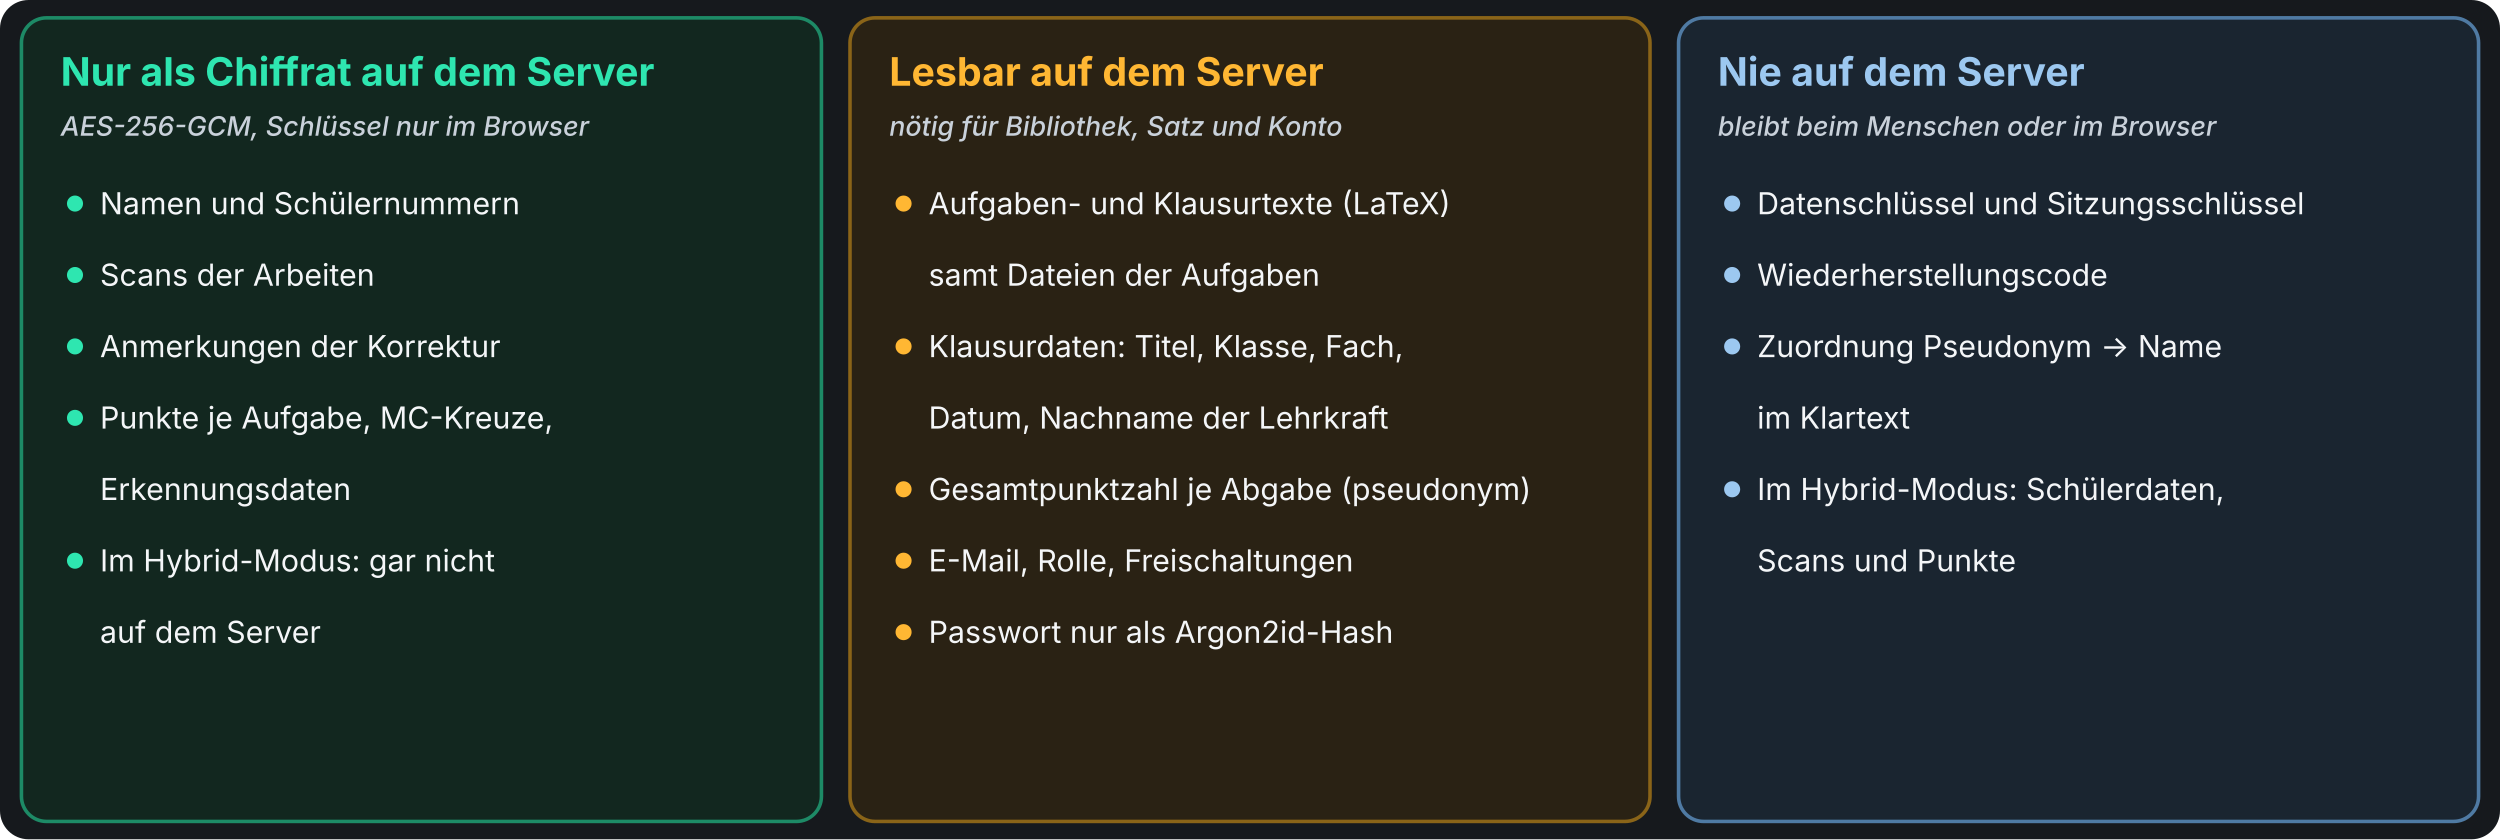
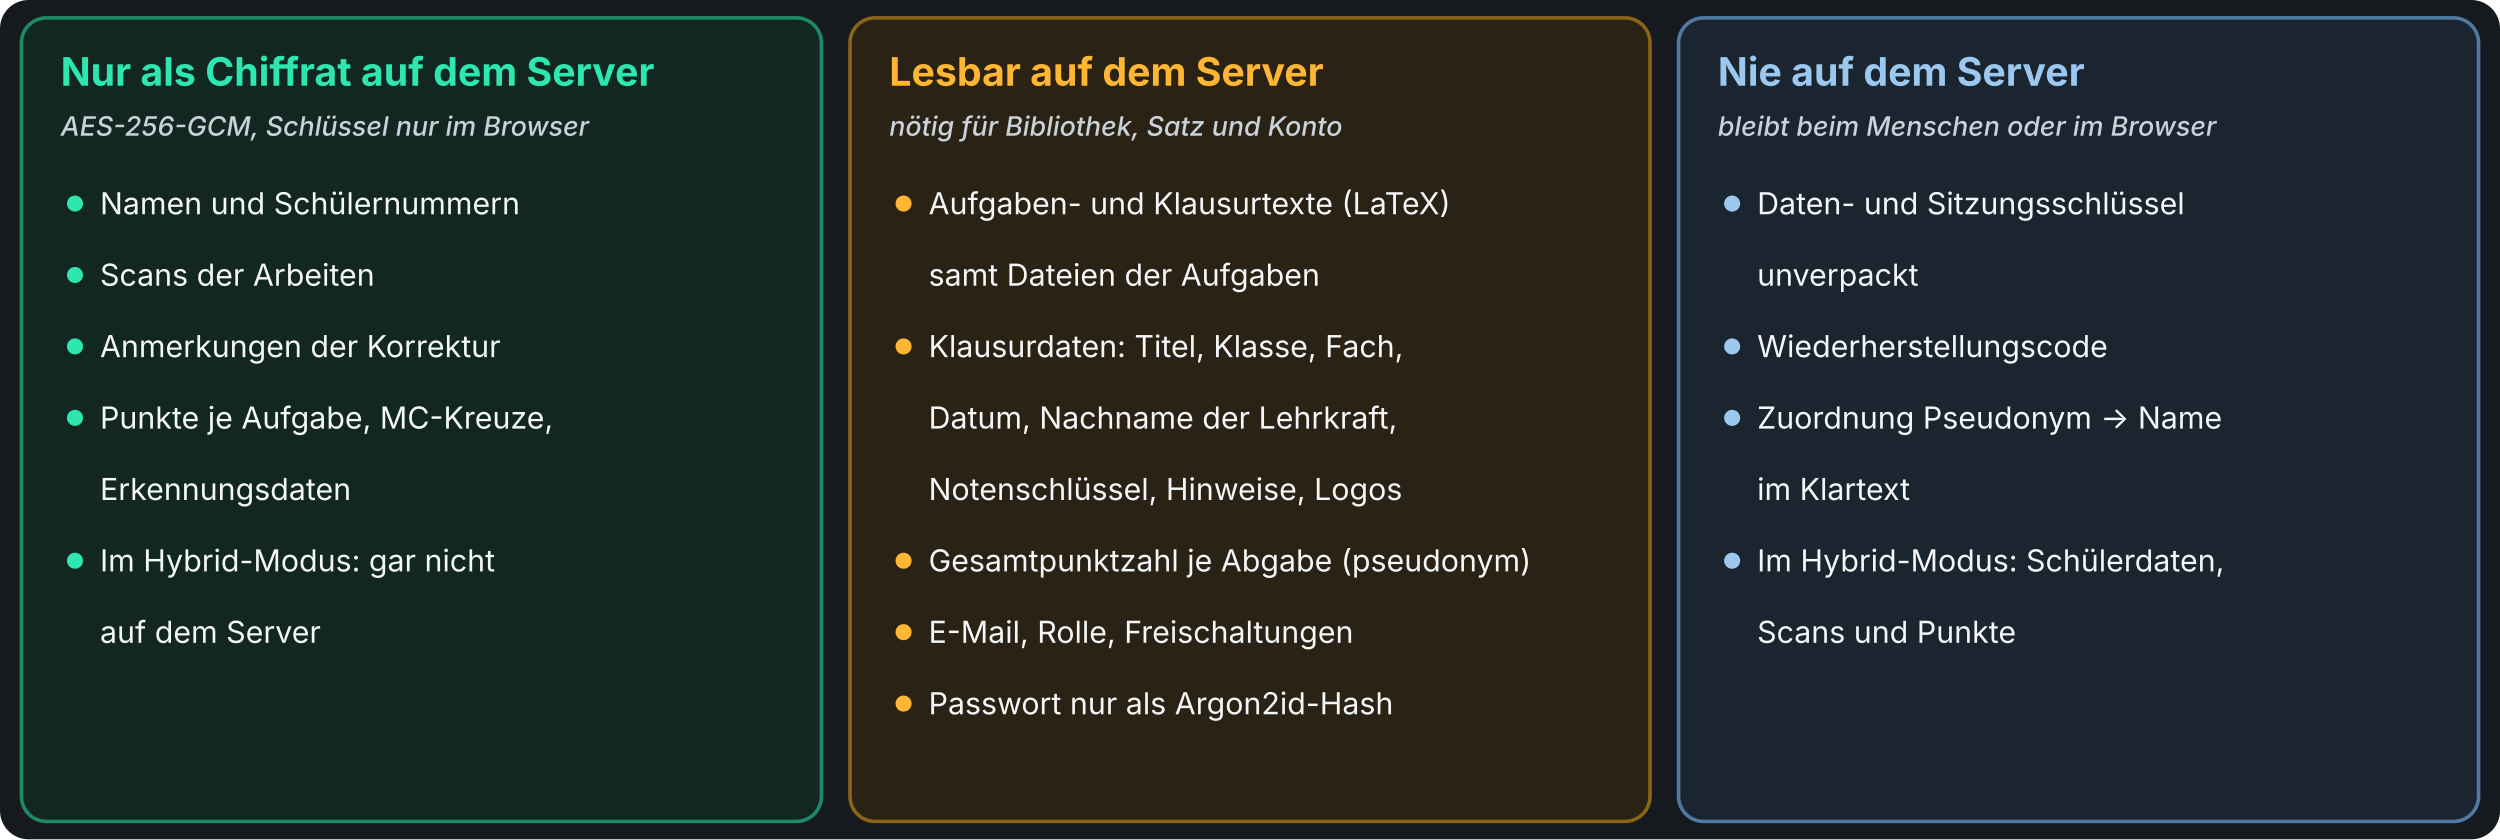
<svg xmlns="http://www.w3.org/2000/svg" viewBox="0 0 1400 470" width="1400" height="470" font-family="Inter, 'Segoe UI', system-ui, sans-serif">
  <defs>
-     <marker id="ac9d1da" viewBox="0 0 10 10" refX="9" refY="5" markerWidth="7" markerHeight="7" orient="auto">
-       <path d="M0,0 L10,5 L0,10 z" fill="#c9d1da" />
+     <marker id="a2ee6b0" viewBox="0 0 10 10" refX="9" refY="5" markerWidth="7" markerHeight="7" orient="auto">
+       <path d="M0,0 L10,5 L0,10 z" fill="#2ee6b0" />
    </marker>
-     <marker id="sc9d1da" viewBox="0 0 10 10" refX="1" refY="5" markerWidth="7" markerHeight="7" orient="auto">
-       <path d="M10,0 L0,5 L10,10 z" fill="#c9d1da" />
+     <marker id="s2ee6b0" viewBox="0 0 10 10" refX="1" refY="5" markerWidth="7" markerHeight="7" orient="auto">
+       <path d="M10,0 L0,5 L10,10 z" fill="#2ee6b0" />
+     </marker>
+     <marker id="affb733" viewBox="0 0 10 10" refX="9" refY="5" markerWidth="7" markerHeight="7" orient="auto">
+       <path d="M0,0 L10,5 L0,10 z" fill="#ffb733" />
+     </marker>
+     <marker id="sffb733" viewBox="0 0 10 10" refX="1" refY="5" markerWidth="7" markerHeight="7" orient="auto">
+       <path d="M10,0 L0,5 L10,10 z" fill="#ffb733" />
    </marker>
    <marker id="aff9e94" viewBox="0 0 10 10" refX="9" refY="5" markerWidth="7" markerHeight="7" orient="auto">
      <path d="M0,0 L10,5 L0,10 z" fill="#ff9e94" />
    </marker>
    <marker id="sff9e94" viewBox="0 0 10 10" refX="1" refY="5" markerWidth="7" markerHeight="7" orient="auto">
      <path d="M10,0 L0,5 L10,10 z" fill="#ff9e94" />
    </marker>
-     <marker id="affb733" viewBox="0 0 10 10" refX="9" refY="5" markerWidth="7" markerHeight="7" orient="auto">
-       <path d="M0,0 L10,5 L0,10 z" fill="#ffb733" />
+     <marker id="ac9d1da" viewBox="0 0 10 10" refX="9" refY="5" markerWidth="7" markerHeight="7" orient="auto">
+       <path d="M0,0 L10,5 L0,10 z" fill="#c9d1da" />
    </marker>
-     <marker id="sffb733" viewBox="0 0 10 10" refX="1" refY="5" markerWidth="7" markerHeight="7" orient="auto">
-       <path d="M10,0 L0,5 L10,10 z" fill="#ffb733" />
-     </marker>
-     <marker id="a2ee6b0" viewBox="0 0 10 10" refX="9" refY="5" markerWidth="7" markerHeight="7" orient="auto">
-       <path d="M0,0 L10,5 L0,10 z" fill="#2ee6b0" />
-     </marker>
-     <marker id="s2ee6b0" viewBox="0 0 10 10" refX="1" refY="5" markerWidth="7" markerHeight="7" orient="auto">
-       <path d="M10,0 L0,5 L10,10 z" fill="#2ee6b0" />
+     <marker id="sc9d1da" viewBox="0 0 10 10" refX="1" refY="5" markerWidth="7" markerHeight="7" orient="auto">
+       <path d="M10,0 L0,5 L10,10 z" fill="#c9d1da" />
    </marker>
    <marker id="a9cc8f0" viewBox="0 0 10 10" refX="9" refY="5" markerWidth="7" markerHeight="7" orient="auto">
      <path d="M0,0 L10,5 L0,10 z" fill="#9cc8f0" />
    </marker>
    <marker id="s9cc8f0" viewBox="0 0 10 10" refX="1" refY="5" markerWidth="7" markerHeight="7" orient="auto">
      <path d="M10,0 L0,5 L10,10 z" fill="#9cc8f0" />
    </marker>
  </defs>
  <rect width="1400" height="470" rx="16" fill="#16191d" />
  <rect x="12" y="10" width="448" height="450" rx="14" fill="#12271f" stroke="#1d8a66" stroke-width="2" />
  <text x="34" y="48" font-size="22" fill="#2ee6b0" font-weight="700" text-anchor="start">Nur als Chiffrat auf dem Server</text>
  <text x="34" y="76" font-size="15" fill="#c9d1da" font-weight="500" text-anchor="start" font-style="italic">AES-256-GCM, Schlüssel nur im Browser</text>
  <circle cx="42" cy="114" r="4.5" fill="#2ee6b0" />
  <text x="56" y="120" font-size="17" fill="#f4f6f8" font-weight="400" text-anchor="start">Namen und Schülernummern</text>
  <circle cx="42" cy="154" r="4.5" fill="#2ee6b0" />
  <text x="56" y="160" font-size="17" fill="#f4f6f8" font-weight="400" text-anchor="start">Scans der Arbeiten</text>
  <circle cx="42" cy="194" r="4.5" fill="#2ee6b0" />
  <text x="56" y="200" font-size="17" fill="#f4f6f8" font-weight="400" text-anchor="start">Anmerkungen der Korrektur</text>
  <circle cx="42" cy="234" r="4.5" fill="#2ee6b0" />
  <text x="56" y="240" font-size="17" fill="#f4f6f8" font-weight="400" text-anchor="start">Punkte je Aufgabe, MC-Kreuze,</text>
  <text x="56" y="280" font-size="17" fill="#f4f6f8" font-weight="400" text-anchor="start">Erkennungsdaten</text>
  <circle cx="42" cy="314" r="4.5" fill="#2ee6b0" />
  <text x="56" y="320" font-size="17" fill="#f4f6f8" font-weight="400" text-anchor="start">Im Hybrid-Modus: gar nicht</text>
  <text x="56" y="360" font-size="17" fill="#f4f6f8" font-weight="400" text-anchor="start">auf dem Server</text>
  <rect x="476" y="10" width="448" height="450" rx="14" fill="#2a2214" stroke="#8a6418" stroke-width="2" />
  <text x="498" y="48" font-size="22" fill="#ffb733" font-weight="700" text-anchor="start">Lesbar auf dem Server</text>
  <text x="498" y="76" font-size="15" fill="#c9d1da" font-weight="500" text-anchor="start" font-style="italic">nötig für Bibliothek, Satz und Konto</text>
  <circle cx="506" cy="114" r="4.5" fill="#ffb733" />
  <text x="520" y="120" font-size="17" fill="#f4f6f8" font-weight="400" text-anchor="start">Aufgaben- und Klausurtexte (LaTeX)</text>
  <text x="520" y="160" font-size="17" fill="#f4f6f8" font-weight="400" text-anchor="start">samt Dateien der Aufgaben</text>
  <circle cx="506" cy="194" r="4.5" fill="#ffb733" />
  <text x="520" y="200" font-size="17" fill="#f4f6f8" font-weight="400" text-anchor="start">Klausurdaten: Titel, Klasse, Fach,</text>
-   <text x="520" y="240" font-size="17" fill="#f4f6f8" font-weight="400" text-anchor="start">Datum, Nachname der Lehrkraft</text>
-   <circle cx="506" cy="274" r="4.5" fill="#ffb733" />
-   <text x="520" y="280" font-size="17" fill="#f4f6f8" font-weight="400" text-anchor="start">Gesamtpunktzahl je Abgabe (pseudonym)</text>
+   <text x="520" y="240" font-size="17" fill="#f4f6f8" font-weight="400" text-anchor="start">Datum, Nachname der Lehrkraft,</text>
+   <text x="520" y="280" font-size="17" fill="#f4f6f8" font-weight="400" text-anchor="start">Notenschlüssel, Hinweise, Logos</text>
  <circle cx="506" cy="314" r="4.5" fill="#ffb733" />
-   <text x="520" y="320" font-size="17" fill="#f4f6f8" font-weight="400" text-anchor="start">E-Mail, Rolle, Freischaltungen</text>
+   <text x="520" y="320" font-size="17" fill="#f4f6f8" font-weight="400" text-anchor="start">Gesamtpunktzahl je Abgabe (pseudonym)</text>
  <circle cx="506" cy="354" r="4.5" fill="#ffb733" />
-   <text x="520" y="360" font-size="17" fill="#f4f6f8" font-weight="400" text-anchor="start">Passwort nur als Argon2id-Hash</text>
+   <text x="520" y="360" font-size="17" fill="#f4f6f8" font-weight="400" text-anchor="start">E-Mail, Rolle, Freischaltungen</text>
+   <circle cx="506" cy="394" r="4.5" fill="#ffb733" />
+   <text x="520" y="400" font-size="17" fill="#f4f6f8" font-weight="400" text-anchor="start">Passwort nur als Argon2id-Hash</text>
  <rect x="940" y="10" width="448" height="450" rx="14" fill="#1a2530" stroke="#4f7aa3" stroke-width="2" />
  <text x="962" y="48" font-size="22" fill="#9cc8f0" font-weight="700" text-anchor="start">Nie auf dem Server</text>
  <text x="962" y="76" font-size="15" fill="#c9d1da" font-weight="500" text-anchor="start" font-style="italic">bleibt beim Menschen oder im Browser</text>
  <circle cx="970" cy="114" r="4.5" fill="#9cc8f0" />
-   <text x="984" y="120" font-size="17" fill="#f4f6f8" font-weight="400" text-anchor="start">Datenschlüssel und Sitzungsschlüssel</text>
-   <circle cx="970" cy="154" r="4.5" fill="#9cc8f0" />
-   <text x="984" y="160" font-size="17" fill="#f4f6f8" font-weight="400" text-anchor="start">Wiederherstellungscode</text>
+   <text x="984" y="120" font-size="17" fill="#f4f6f8" font-weight="400" text-anchor="start">Daten- und Sitzungsschlüssel</text>
+   <text x="984" y="160" font-size="17" fill="#f4f6f8" font-weight="400" text-anchor="start">unverpackt</text>
  <circle cx="970" cy="194" r="4.5" fill="#9cc8f0" />
-   <text x="984" y="200" font-size="17" fill="#f4f6f8" font-weight="400" text-anchor="start">Zuordnung Pseudonym → Name</text>
-   <text x="984" y="240" font-size="17" fill="#f4f6f8" font-weight="400" text-anchor="start">im Klartext</text>
-   <circle cx="970" cy="274" r="4.5" fill="#9cc8f0" />
-   <text x="984" y="280" font-size="17" fill="#f4f6f8" font-weight="400" text-anchor="start">Im Hybrid-Modus: Schülerdaten,</text>
-   <text x="984" y="320" font-size="17" fill="#f4f6f8" font-weight="400" text-anchor="start">Scans und Punkte</text>
+   <text x="984" y="200" font-size="17" fill="#f4f6f8" font-weight="400" text-anchor="start">Wiederherstellungscode</text>
+   <circle cx="970" cy="234" r="4.5" fill="#9cc8f0" />
+   <text x="984" y="240" font-size="17" fill="#f4f6f8" font-weight="400" text-anchor="start">Zuordnung Pseudonym → Name</text>
+   <text x="984" y="280" font-size="17" fill="#f4f6f8" font-weight="400" text-anchor="start">im Klartext</text>
+   <circle cx="970" cy="314" r="4.5" fill="#9cc8f0" />
+   <text x="984" y="320" font-size="17" fill="#f4f6f8" font-weight="400" text-anchor="start">Im Hybrid-Modus: Schülerdaten,</text>
+   <text x="984" y="360" font-size="17" fill="#f4f6f8" font-weight="400" text-anchor="start">Scans und Punkte</text>
</svg>
